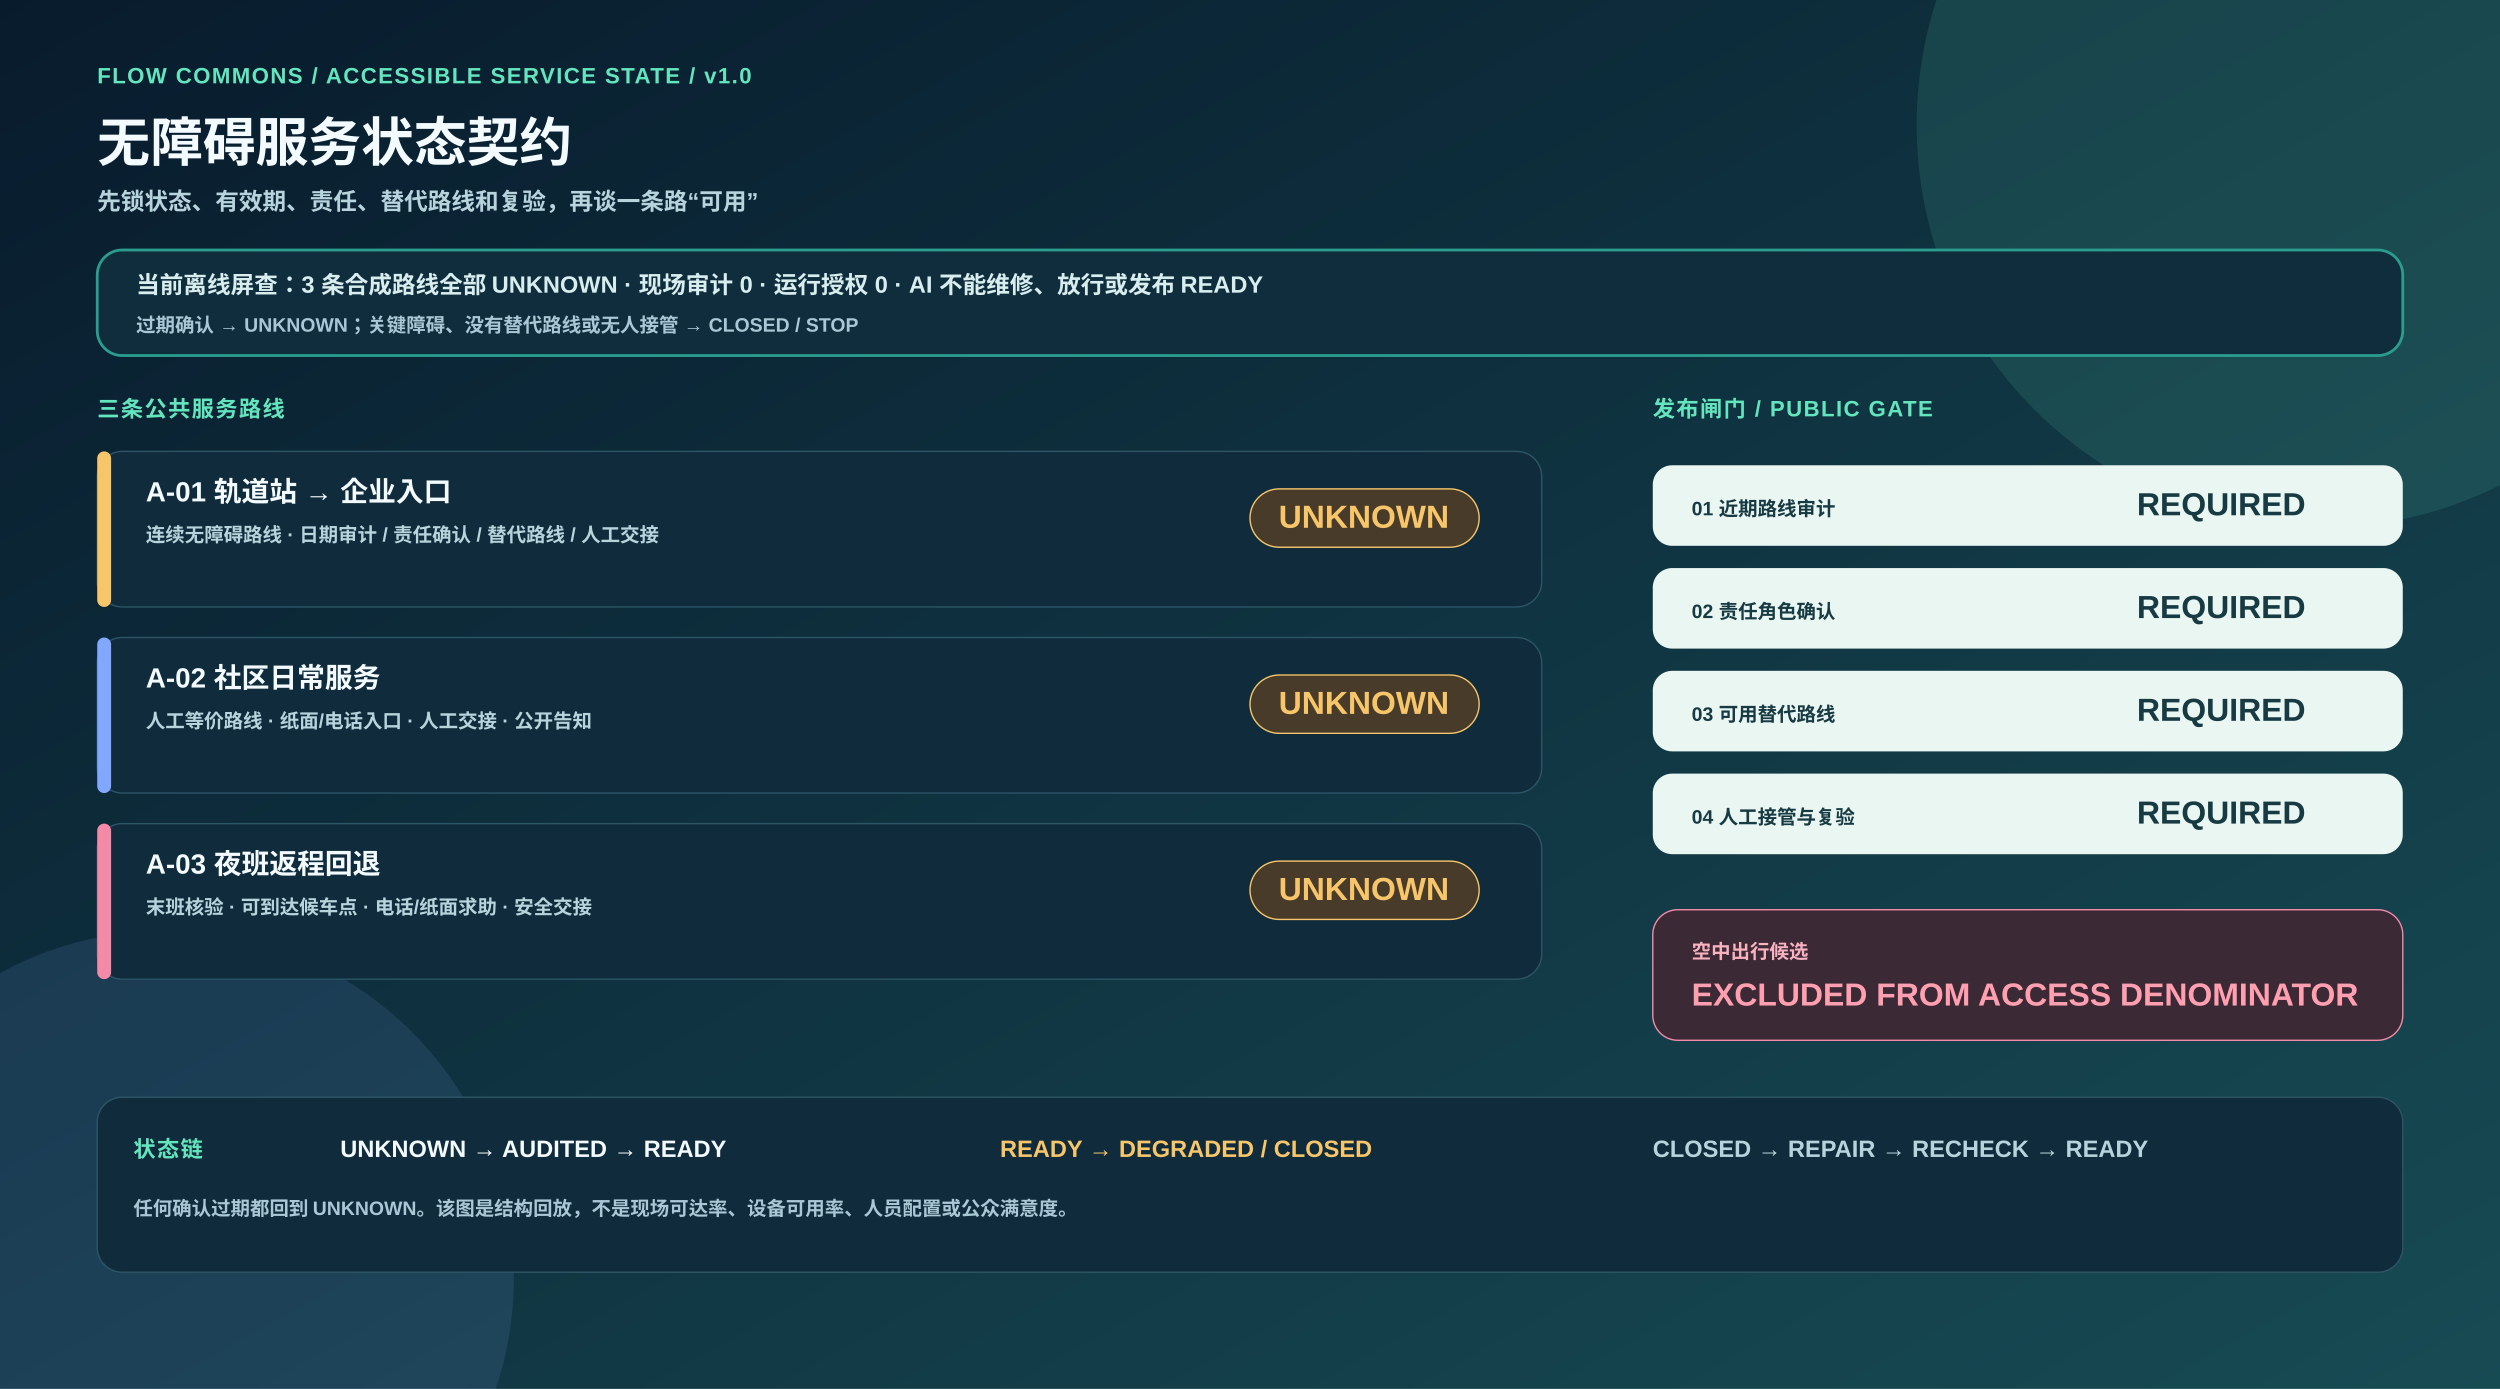
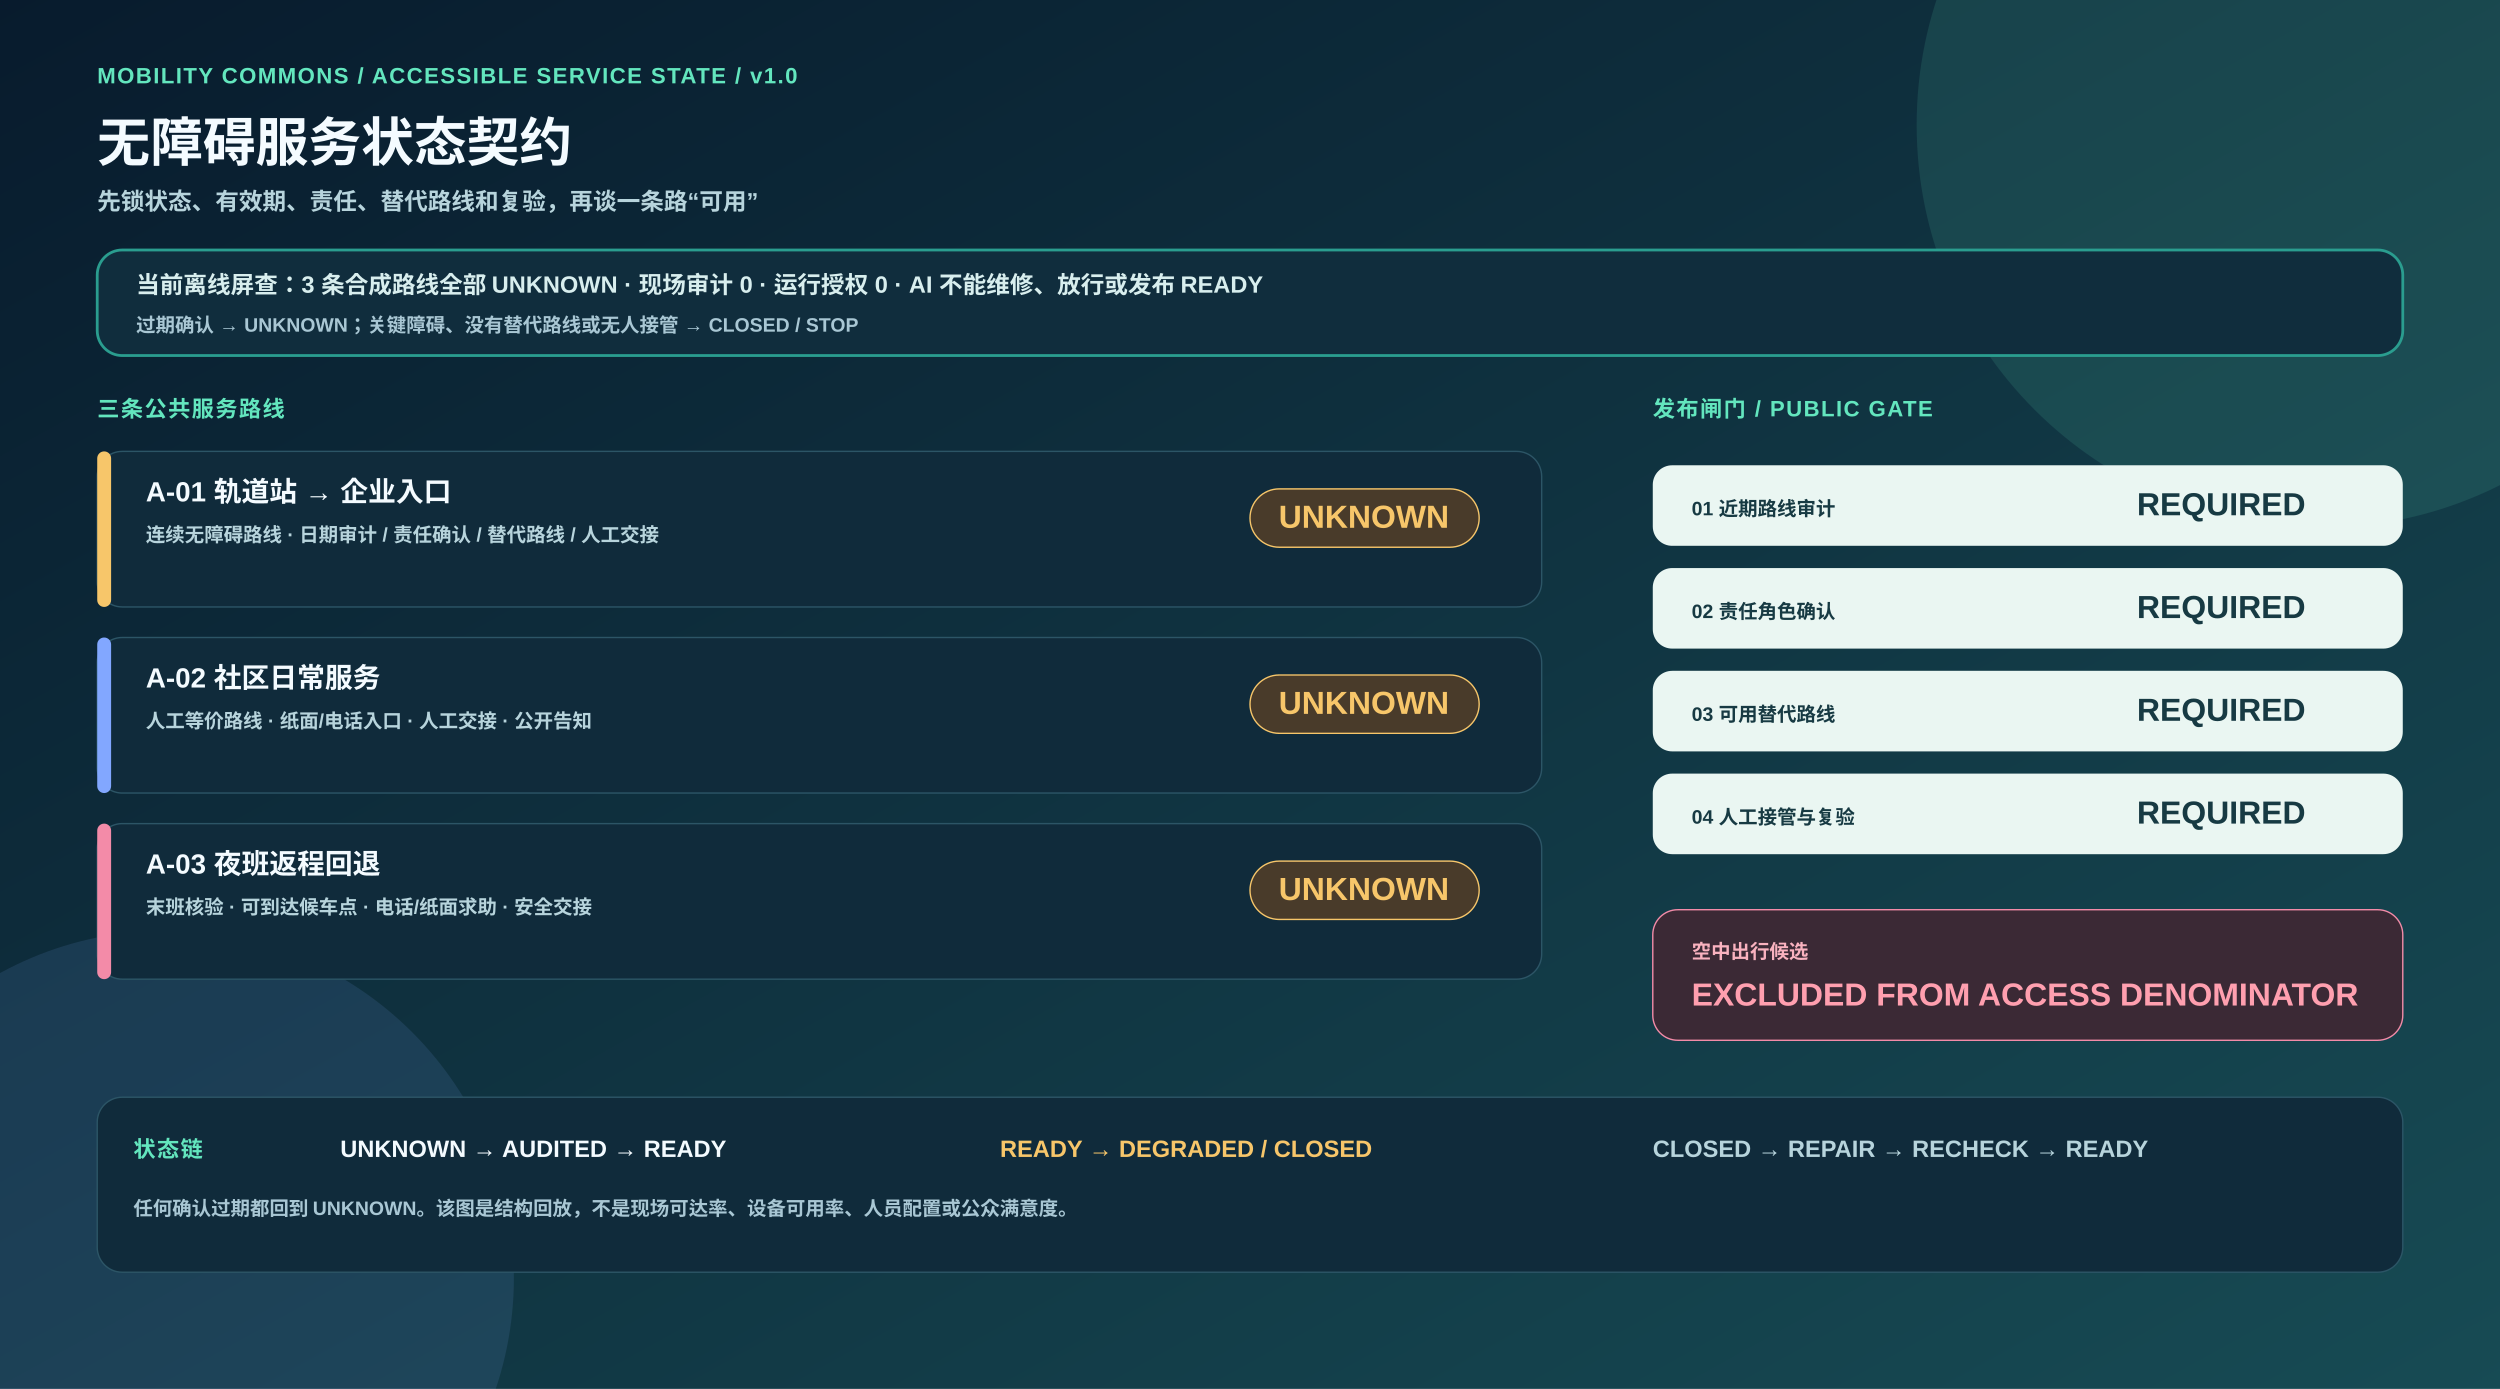
<svg xmlns="http://www.w3.org/2000/svg" width="1800" height="1000" viewBox="0 0 1800 1000" role="img" aria-labelledby="title desc">
  <defs>
    <linearGradient id="bg" x1="0" y1="0" x2="1" y2="1">
      <stop offset="0" stop-color="#081B2D" />
      <stop offset="1" stop-color="#174B54" />
    </linearGradient>
    <style>.t{font:900 38px PingFang SC,Microsoft YaHei,Arial,sans-serif}.s{font:600 17px PingFang SC,Microsoft YaHei,Arial,sans-serif}.h{font:900 16px Arial,PingFang SC,sans-serif;letter-spacing:1px}.r{font:850 20px PingFang SC,Microsoft YaHei,Arial,sans-serif}.sm{font:600 14px PingFang SC,Microsoft YaHei,Arial,sans-serif}.v{font:900 23px Arial,sans-serif}</style>
  </defs>
  <rect width="1800" height="1000" fill="url(#bg)" />
  <circle cx="1670" cy="90" r="290" fill="#63E6BE" opacity=".12" />
  <circle cx="120" cy="920" r="250" fill="#82A7FF" opacity=".12" />
-   <text x="70" y="60" class="h" fill="#63E6BE">FLOW COMMONS / ACCESSIBLE SERVICE STATE / v1.0</text>
+   <text x="70" y="60" class="h" fill="#63E6BE">MOBILITY COMMONS / ACCESSIBLE SERVICE STATE / v1.0</text>
  <text x="70" y="116" class="t" fill="#F4FBFF">无障碍服务状态契约</text>
  <text x="70" y="151" class="s" fill="#B7D4DC">先锁状态、有效期、责任、替代路线和复验，再谈一条路“可用”</text>
  <rect x="70" y="180" width="1660" height="76" rx="18" fill="#102D3D" stroke="#2A9D8F" stroke-width="2" />
  <text x="98" y="211" class="s" fill="#D8EEEE">当前离线屏查：3 条合成路线全部 UNKNOWN · 现场审计 0 · 运行授权 0 · AI 不能维修、放行或发布 READY</text>
  <text x="98" y="239" class="sm" fill="#A9C7D4">过期确认 → UNKNOWN；关键障碍、没有替代路线或无人接管 → CLOSED / STOP</text>
  <text x="70" y="300" class="h" fill="#63E6BE">三条公共服务路线</text>
  <g>
    <rect x="70" y="325" width="1040" height="112" rx="18" fill="#102B3B" stroke="#2C5566" />
    <rect x="70" y="325" width="10" height="112" rx="5" fill="#F7C66A" />
    <text x="105" y="361" class="r" fill="#F4FBFF">A-01 轨道站 → 企业入口</text>
    <text x="105" y="390" class="sm" fill="#B7D4DC">连续无障碍路线 · 日期审计 / 责任确认 / 替代路线 / 人工交接</text>
    <rect x="900" y="352" width="165" height="42" rx="21" fill="#493B2A" stroke="#F7C66A" />
    <text x="982" y="380" text-anchor="middle" class="v" fill="#F7C66A">UNKNOWN</text>
  </g>
  <g>
    <rect x="70" y="459" width="1040" height="112" rx="18" fill="#102B3B" stroke="#2C5566" />
    <rect x="70" y="459" width="10" height="112" rx="5" fill="#82A7FF" />
    <text x="105" y="495" class="r" fill="#F4FBFF">A-02 社区日常服务</text>
    <text x="105" y="524" class="sm" fill="#B7D4DC">人工等价路线 · 纸面/电话入口 · 人工交接 · 公开告知</text>
    <rect x="900" y="486" width="165" height="42" rx="21" fill="#493B2A" stroke="#F7C66A" />
    <text x="982" y="514" text-anchor="middle" class="v" fill="#F7C66A">UNKNOWN</text>
  </g>
  <g>
    <rect x="70" y="593" width="1040" height="112" rx="18" fill="#102B3B" stroke="#2C5566" />
    <rect x="70" y="593" width="10" height="112" rx="5" fill="#F38BA8" />
    <text x="105" y="629" class="r" fill="#F4FBFF">A-03 夜班返程回退</text>
    <text x="105" y="658" class="sm" fill="#B7D4DC">末班核验 · 可到达候车点 · 电话/纸面求助 · 安全交接</text>
    <rect x="900" y="620" width="165" height="42" rx="21" fill="#493B2A" stroke="#F7C66A" />
    <text x="982" y="648" text-anchor="middle" class="v" fill="#F7C66A">UNKNOWN</text>
  </g>
  <text x="1190" y="300" class="h" fill="#63E6BE">发布闸门 / PUBLIC GATE</text>
  <g>
    <rect x="1190" y="335" width="540" height="58" rx="14" fill="#EAF6F2" />
    <text x="1218" y="371" class="sm" fill="#173A43">01 近期路线审计</text>
    <text x="1660" y="371" text-anchor="end" class="v" fill="#173A43">REQUIRED</text>
  </g>
  <g>
    <rect x="1190" y="409" width="540" height="58" rx="14" fill="#EAF6F2" />
    <text x="1218" y="445" class="sm" fill="#173A43">02 责任角色确认</text>
    <text x="1660" y="445" text-anchor="end" class="v" fill="#173A43">REQUIRED</text>
  </g>
  <g>
    <rect x="1190" y="483" width="540" height="58" rx="14" fill="#EAF6F2" />
    <text x="1218" y="519" class="sm" fill="#173A43">03 可用替代路线</text>
    <text x="1660" y="519" text-anchor="end" class="v" fill="#173A43">REQUIRED</text>
  </g>
  <g>
    <rect x="1190" y="557" width="540" height="58" rx="14" fill="#EAF6F2" />
    <text x="1218" y="593" class="sm" fill="#173A43">04 人工接管与复验</text>
    <text x="1660" y="593" text-anchor="end" class="v" fill="#173A43">REQUIRED</text>
  </g>
  <rect x="1190" y="655" width="540" height="94" rx="18" fill="#3B2935" stroke="#F38BA8" />
  <text x="1218" y="690" class="sm" fill="#F9B2BF">空中出行候选</text>
  <text x="1218" y="724" class="v" fill="#FF9FAF">EXCLUDED FROM ACCESS DENOMINATOR</text>
  <rect x="70" y="790" width="1660" height="126" rx="18" fill="#102B3B" stroke="#2C5566" />
  <text x="96" y="833" class="h" fill="#63E6BE">状态链</text>
  <text x="245" y="833" class="s" fill="#F4FBFF">UNKNOWN → AUDITED → READY</text>
  <text x="720" y="833" class="s" fill="#F7C66A">READY → DEGRADED / CLOSED</text>
  <text x="1190" y="833" class="s" fill="#B7D4DC">CLOSED → REPAIR → RECHECK → READY</text>
  <text x="96" y="875" class="sm" fill="#A9C7D4">任何确认过期都回到 UNKNOWN。该图是结构回放，不是现场可达率、设备可用率、人员配置或公众满意度。</text>
</svg>
